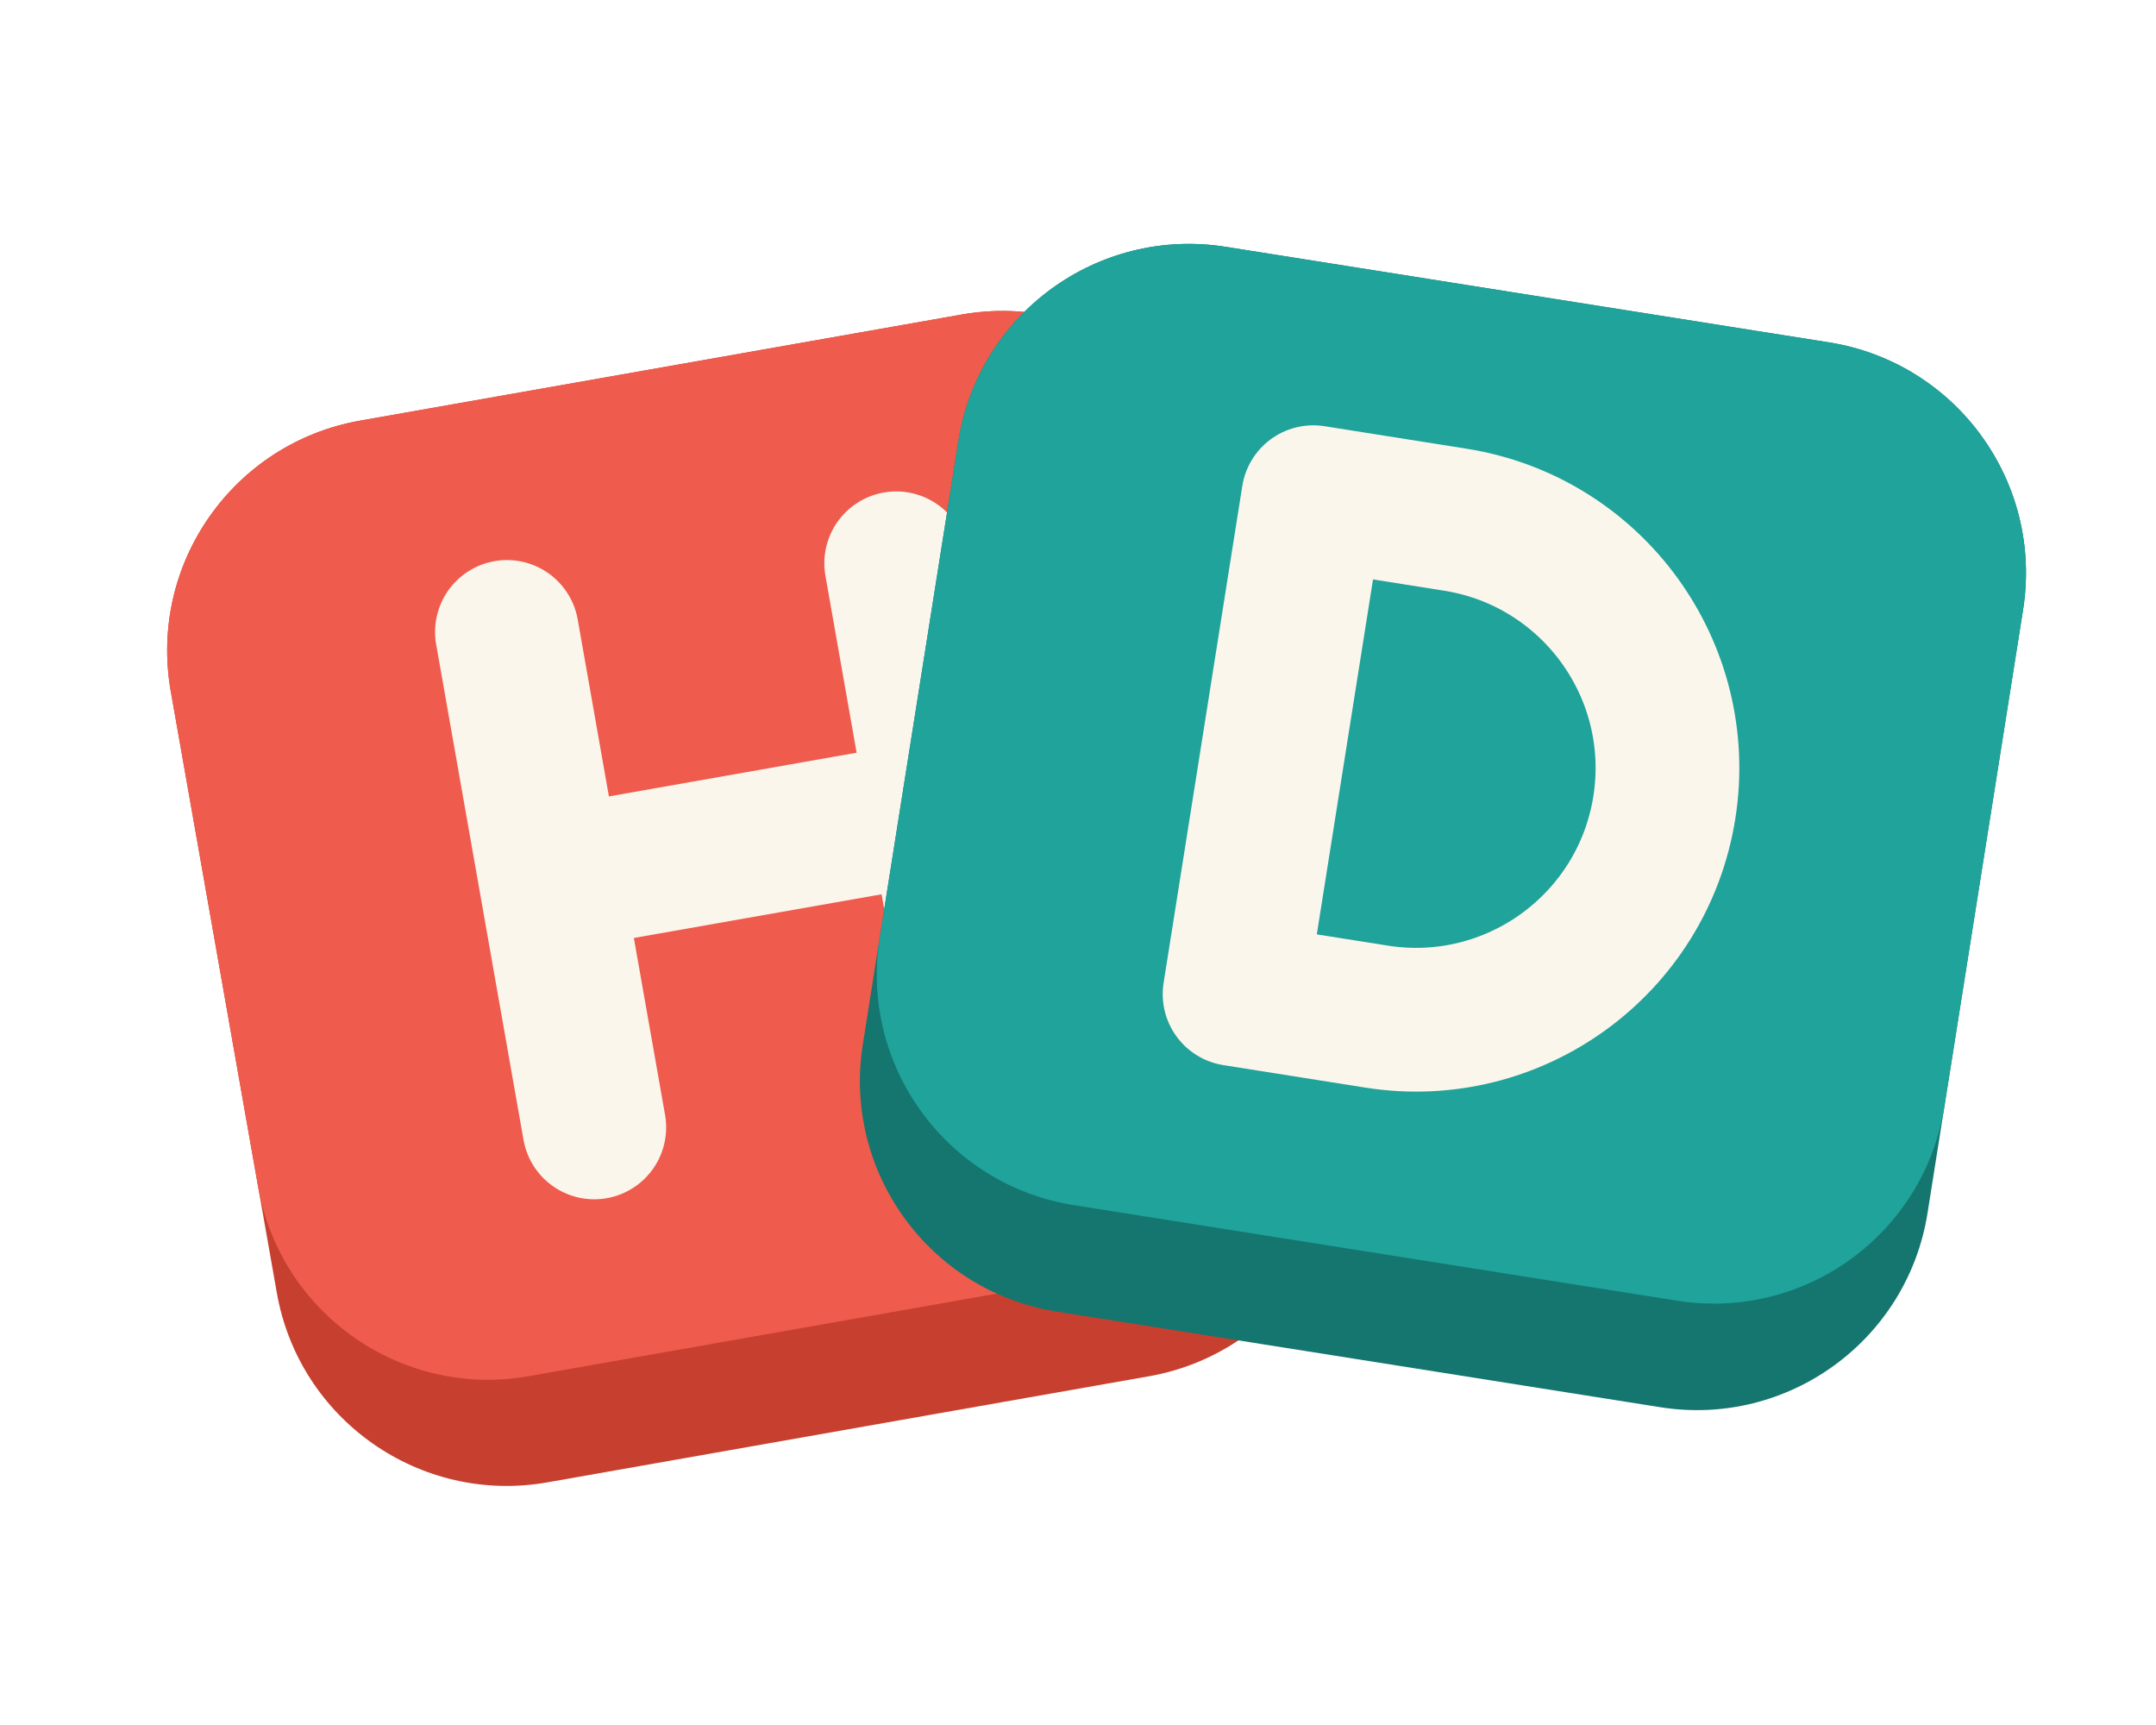
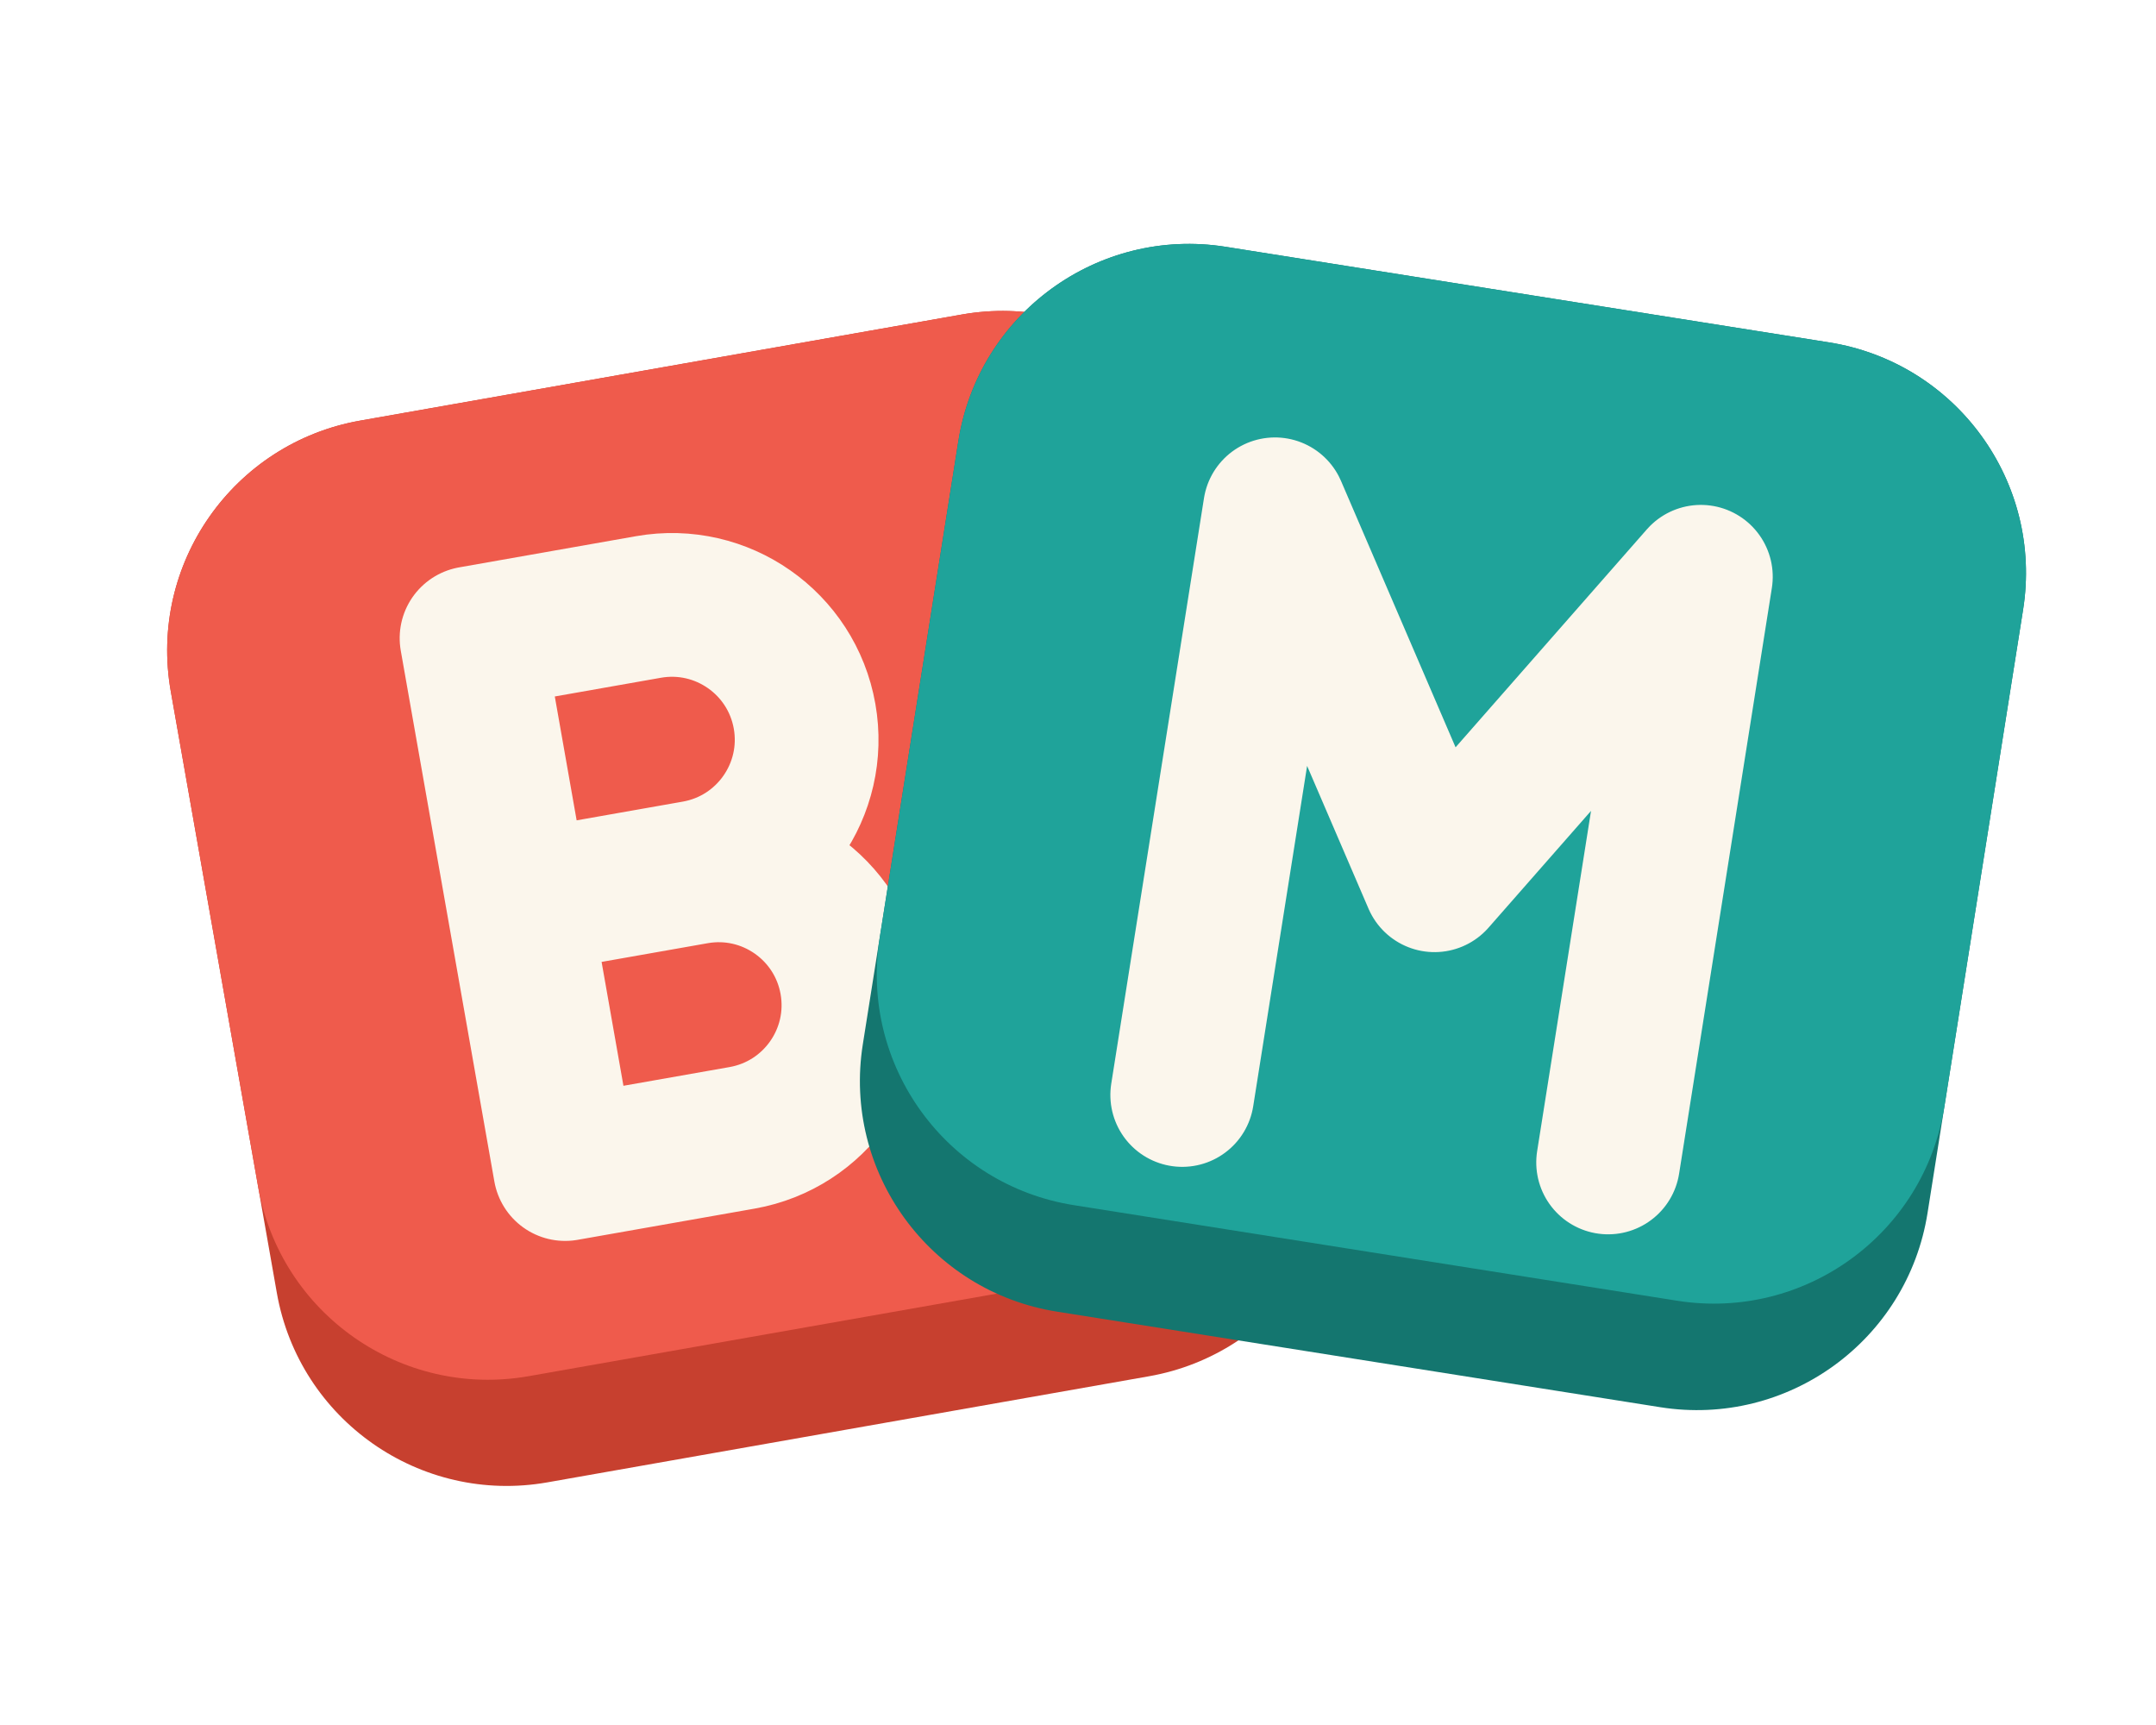
<svg xmlns="http://www.w3.org/2000/svg" viewBox="0 0 120 96">
  <g transform="rotate(-10 42 50)">
    <rect x="12" y="20" width="60" height="60" rx="13" fill="#C7402F" />
    <rect x="12" y="20" width="60" height="54" rx="13" fill="#EF5B4C" />
-     <path d="M31 33v28M53 33v28M31 47h22" stroke="#FBF6EC" stroke-width="8" stroke-linecap="round" fill="none" />
+     <path d="M29 63V33h10a7.5 7.5 0 0 1 0 15H29m10 0a7.5 7.5 0 0 1 0 15H29" stroke="#FBF6EC" stroke-width="8" stroke-linecap="round" stroke-linejoin="round" fill="none" />
  </g>
  <g transform="rotate(9 80 48)">
    <rect x="50" y="16" width="60" height="60" rx="13" fill="#14766F" />
    <rect x="50" y="16" width="60" height="54" rx="13" fill="#1FA39A" />
-     <path d="M70 29v28h8a14 14 0 0 0 0-28z" stroke="#FBF6EC" stroke-width="8" stroke-linejoin="round" fill="none" />
+     <path d="M68 63V30l12 19 12-19v33" stroke="#FBF6EC" stroke-width="8" stroke-linecap="round" stroke-linejoin="round" fill="none" />
  </g>
</svg>
